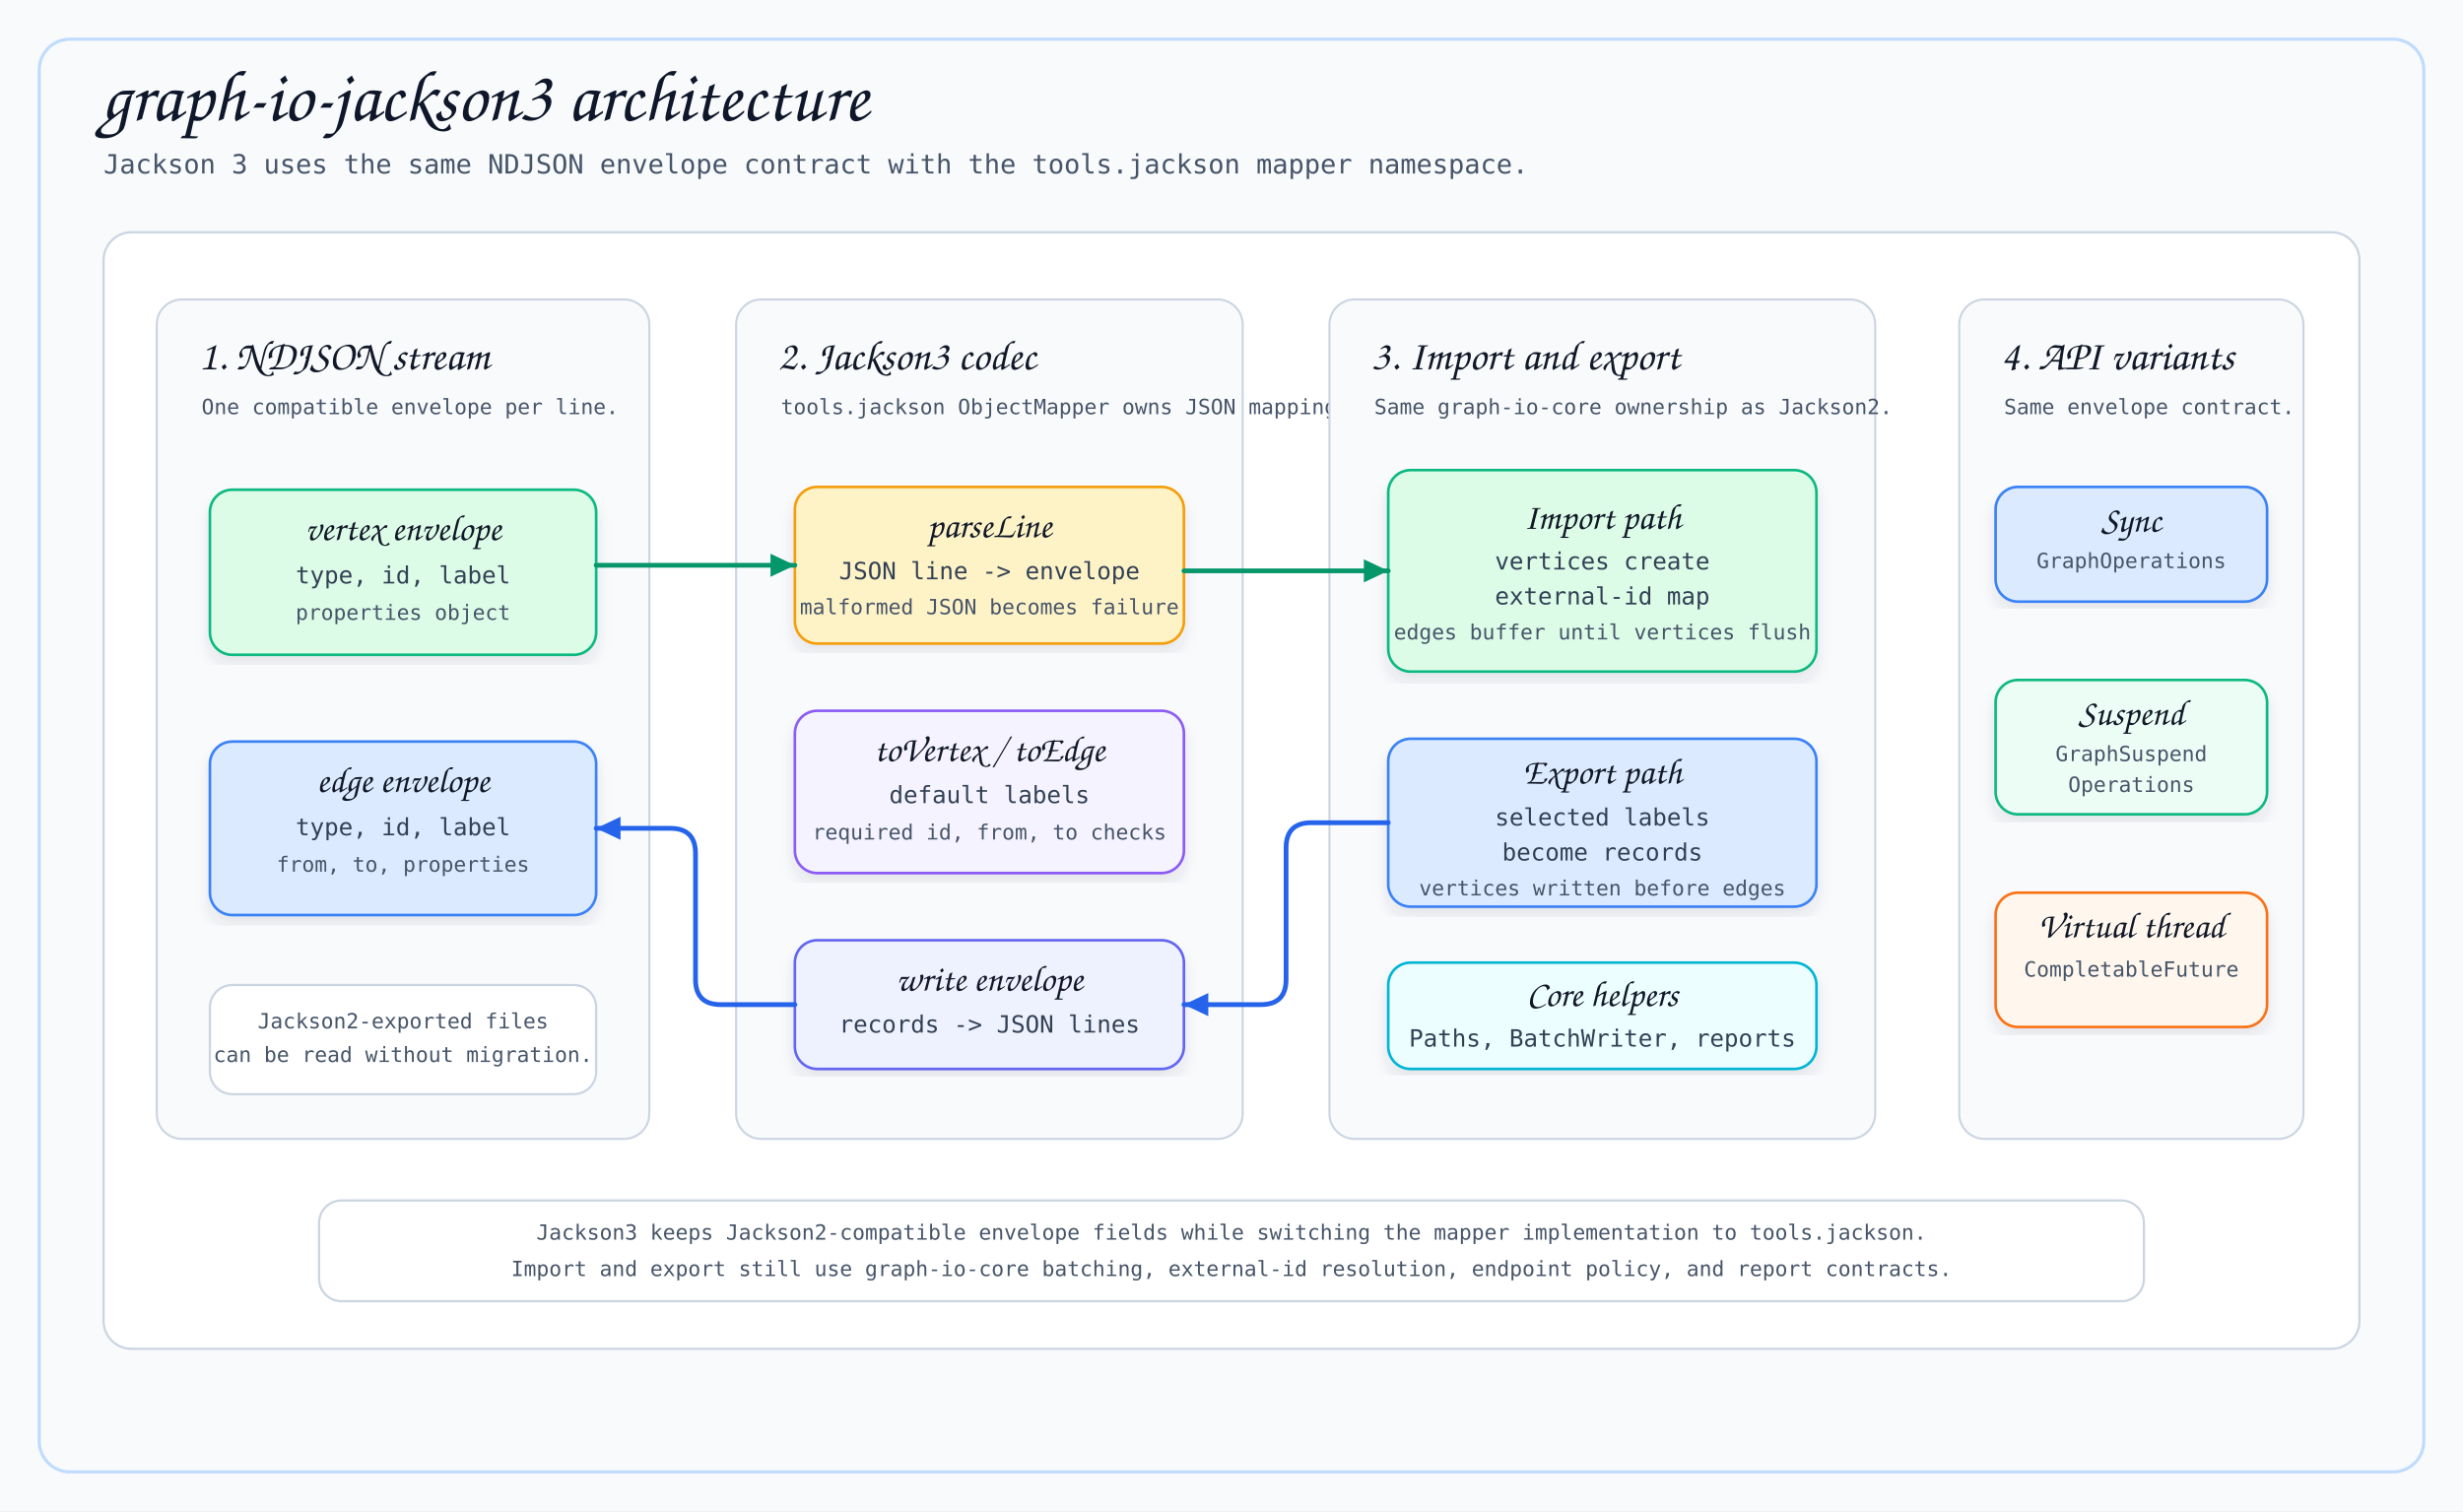
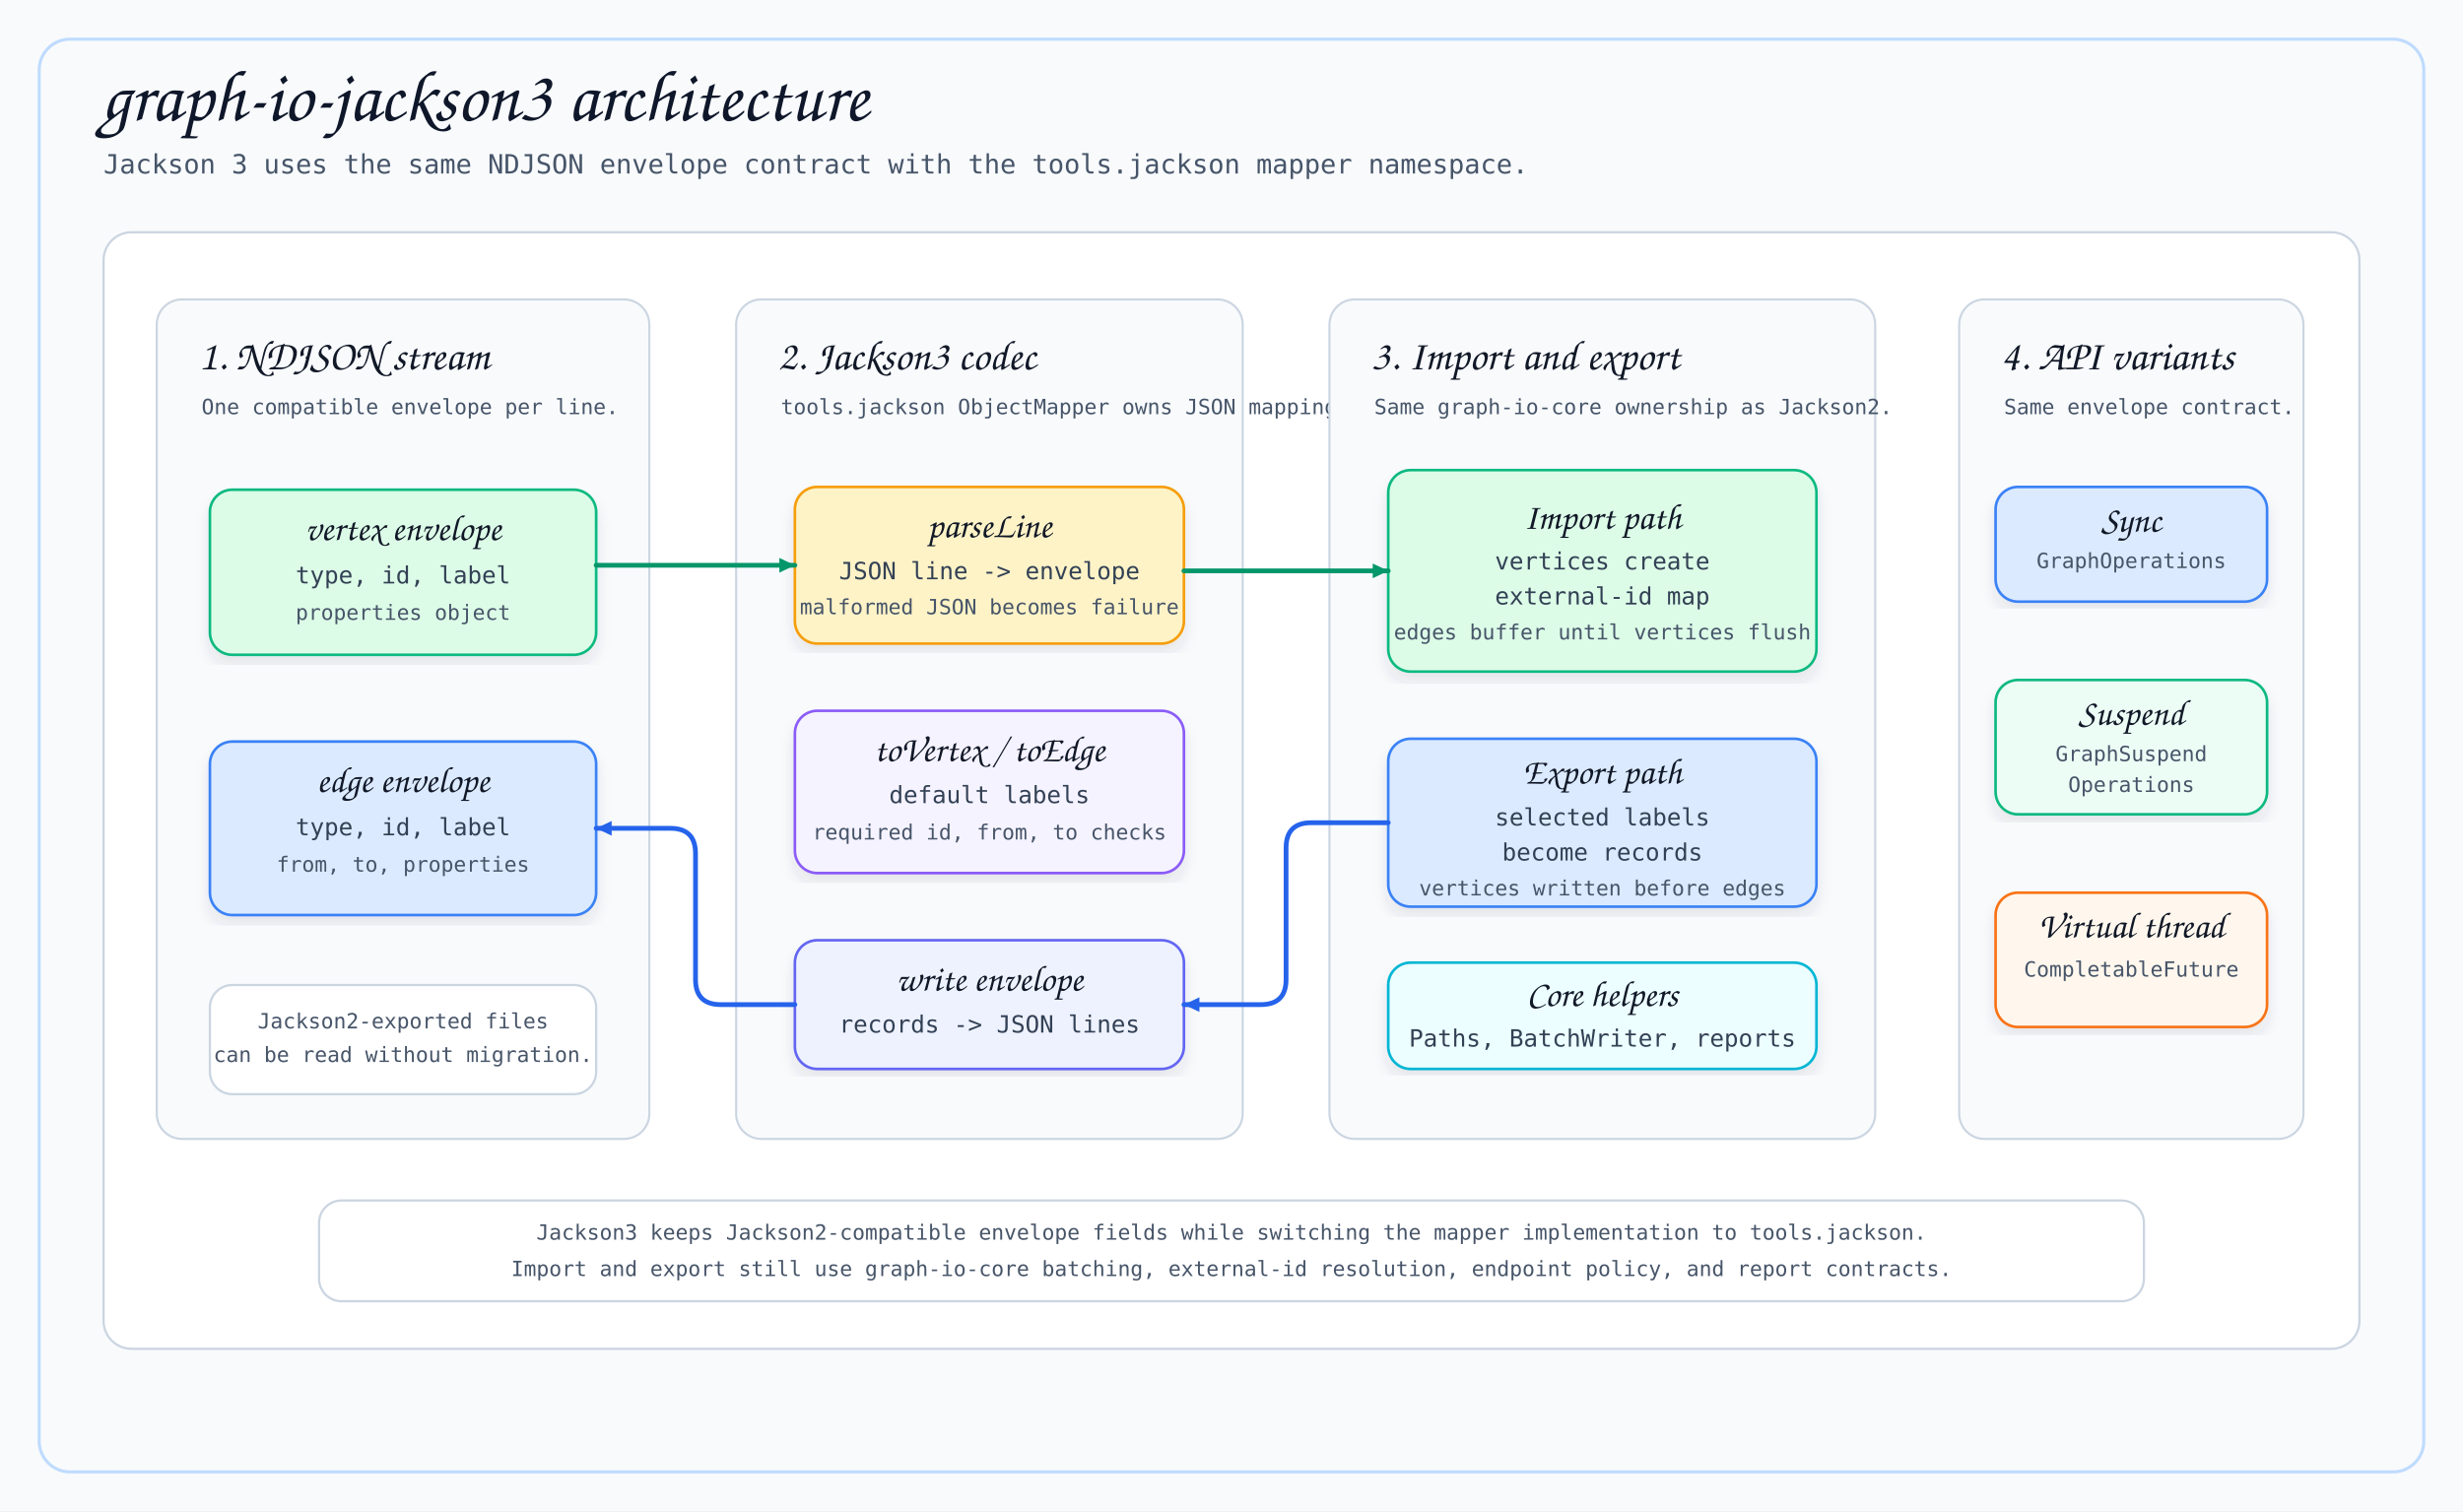
<svg xmlns="http://www.w3.org/2000/svg" width="1760" height="1080" viewBox="0 0 1760 1080">
  <defs>
    <filter id="shadow" x="-6%" y="-6%" width="112%" height="112%">
      <feDropShadow dx="0" dy="7" stdDeviation="5" flood-color="#334155" flood-opacity="0.10" />
    </filter>
-     <marker id="arrow-green" viewBox="0 0 24 24" refX="22" refY="12" markerWidth="22" markerHeight="22" markerUnits="userSpaceOnUse" orient="auto">
+     <marker id="arrow-green" viewBox="0 0 24 24" refX="22" refY="12" markerWidth="14" markerHeight="14" markerUnits="userSpaceOnUse" orient="auto">
      <path d="M 3 3 L 22 12 L 3 21 Z" fill="#059669" />
    </marker>
-     <marker id="arrow-blue" viewBox="0 0 24 24" refX="22" refY="12" markerWidth="22" markerHeight="22" markerUnits="userSpaceOnUse" orient="auto">
+     <marker id="arrow-blue" viewBox="0 0 24 24" refX="22" refY="12" markerWidth="14" markerHeight="14" markerUnits="userSpaceOnUse" orient="auto">
      <path d="M 3 3 L 22 12 L 3 21 Z" fill="#2563EB" />
    </marker>
  </defs>
  <style>
    .title { font-family: 'Architects Daughter', cursive; font-size: 52px; fill: #0F172A; }
    .subtitle { font-family: 'Comic Mono', monospace; font-size: 19px; fill: #475569; }
    .section { font-family: 'Architects Daughter', cursive; font-size: 30px; fill: #111827; }
    .cardTitle { font-family: 'Architects Daughter', cursive; font-size: 26px; fill: #111827; }
    .body { font-family: 'Comic Mono', monospace; font-size: 17px; fill: #334155; }
    .small { font-family: 'Comic Mono', monospace; font-size: 15px; fill: #475569; }
    .panel { fill: #FFFFFF; stroke: #CBD5E1; stroke-width: 1.6; }
    .lane { fill: #F8FAFC; stroke: #CBD5E1; stroke-width: 1.5; }
    .card { filter: url(#shadow); }
    .import { fill: none; stroke: #059669; stroke-width: 3.4; stroke-linecap: round; stroke-linejoin: round; marker-end: url(#arrow-green); }
    .export { fill: none; stroke: #2563EB; stroke-width: 3.4; stroke-linecap: round; stroke-linejoin: round; marker-end: url(#arrow-blue); }
  </style>
  <rect x="0" y="0" width="1760" height="1080" fill="#F8FAFC" />
  <rect x="28" y="28" width="1704" height="1024" rx="22" fill="none" stroke="#BFDBFE" stroke-width="2.2" />
  <text x="72" y="86" class="title">graph-io-jackson3 architecture</text>
  <text x="74" y="124" class="subtitle">Jackson 3 uses the same NDJSON envelope contract with the tools.jackson mapper namespace.</text>
  <rect x="74" y="166" width="1612" height="798" rx="20" class="panel" />
  <rect x="112" y="214" width="352" height="600" rx="18" class="lane" />
  <text x="142" y="264" class="section">1. NDJSON stream</text>
  <text x="144" y="296" class="small">One compatible envelope per line.</text>
  <rect x="150" y="350" width="276" height="118" rx="16" fill="#DCFCE7" stroke="#10B981" stroke-width="1.9" class="card" />
  <text x="288" y="386" text-anchor="middle" class="cardTitle">vertex envelope</text>
  <text x="288" y="417" text-anchor="middle" class="body">type, id, label</text>
  <text x="288" y="443" text-anchor="middle" class="small">properties object</text>
  <rect x="150" y="530" width="276" height="124" rx="16" fill="#DBEAFE" stroke="#3B82F6" stroke-width="1.9" class="card" />
  <text x="288" y="566" text-anchor="middle" class="cardTitle">edge envelope</text>
  <text x="288" y="597" text-anchor="middle" class="body">type, id, label</text>
  <text x="288" y="623" text-anchor="middle" class="small">from, to, properties</text>
  <rect x="150" y="704" width="276" height="78" rx="16" fill="#FFFFFF" stroke="#CBD5E1" stroke-width="1.6" />
  <text x="288" y="735" text-anchor="middle" class="small">Jackson2-exported files</text>
  <text x="288" y="759" text-anchor="middle" class="small">can be read without migration.</text>
  <rect x="526" y="214" width="362" height="600" rx="18" class="lane" />
  <text x="556" y="264" class="section">2. Jackson3 codec</text>
  <text x="558" y="296" class="small">tools.jackson ObjectMapper owns JSON mapping.</text>
  <rect x="568" y="348" width="278" height="112" rx="16" fill="#FEF3C7" stroke="#F59E0B" stroke-width="1.9" class="card" />
  <text x="707" y="384" text-anchor="middle" class="cardTitle">parseLine</text>
  <text x="707" y="414" text-anchor="middle" class="body">JSON line -&gt; envelope</text>
  <text x="707" y="439" text-anchor="middle" class="small">malformed JSON becomes failure</text>
  <rect x="568" y="508" width="278" height="116" rx="16" fill="#F5F3FF" stroke="#8B5CF6" stroke-width="1.9" class="card" />
  <text x="707" y="544" text-anchor="middle" class="cardTitle">toVertex / toEdge</text>
  <text x="707" y="574" text-anchor="middle" class="body">default labels</text>
  <text x="707" y="600" text-anchor="middle" class="small">required id, from, to checks</text>
  <rect x="568" y="672" width="278" height="92" rx="16" fill="#EEF2FF" stroke="#6366F1" stroke-width="1.9" class="card" />
  <text x="707" y="708" text-anchor="middle" class="cardTitle">write envelope</text>
  <text x="707" y="738" text-anchor="middle" class="body">records -&gt; JSON lines</text>
  <rect x="950" y="214" width="390" height="600" rx="18" class="lane" />
  <text x="980" y="264" class="section">3. Import and export</text>
  <text x="982" y="296" class="small">Same graph-io-core ownership as Jackson2.</text>
  <rect x="992" y="336" width="306" height="144" rx="16" fill="#DCFCE7" stroke="#10B981" stroke-width="1.9" class="card" />
  <text x="1145" y="378" text-anchor="middle" class="cardTitle">Import path</text>
  <text x="1145" y="407" text-anchor="middle" class="body">vertices create</text>
  <text x="1145" y="432" text-anchor="middle" class="body">external-id map</text>
  <text x="1145" y="457" text-anchor="middle" class="small">edges buffer until vertices flush</text>
  <rect x="992" y="528" width="306" height="120" rx="16" fill="#DBEAFE" stroke="#3B82F6" stroke-width="1.9" class="card" />
  <text x="1145" y="560" text-anchor="middle" class="cardTitle">Export path</text>
  <text x="1145" y="590" text-anchor="middle" class="body">selected labels</text>
  <text x="1145" y="615" text-anchor="middle" class="body">become records</text>
  <text x="1145" y="640" text-anchor="middle" class="small">vertices written before edges</text>
  <rect x="992" y="688" width="306" height="76" rx="16" fill="#ECFEFF" stroke="#06B6D4" stroke-width="1.9" class="card" />
  <text x="1145" y="719" text-anchor="middle" class="cardTitle">Core helpers</text>
  <text x="1145" y="748" text-anchor="middle" class="body">Paths, BatchWriter, reports</text>
  <rect x="1400" y="214" width="246" height="600" rx="18" class="lane" />
  <text x="1430" y="264" class="section">4. API variants</text>
  <text x="1432" y="296" class="small">Same envelope contract.</text>
  <rect x="1426" y="348" width="194" height="82" rx="16" fill="#DBEAFE" stroke="#3B82F6" stroke-width="1.9" class="card" />
  <text x="1523" y="380" text-anchor="middle" class="cardTitle">Sync</text>
  <text x="1523" y="406" text-anchor="middle" class="small">GraphOperations</text>
  <rect x="1426" y="486" width="194" height="96" rx="16" fill="#ECFDF5" stroke="#10B981" stroke-width="1.9" class="card" />
  <text x="1523" y="518" text-anchor="middle" class="cardTitle">Suspend</text>
  <text x="1523" y="544" text-anchor="middle" class="small">GraphSuspend</text>
  <text x="1523" y="566" text-anchor="middle" class="small">Operations</text>
  <rect x="1426" y="638" width="194" height="96" rx="16" fill="#FFF7ED" stroke="#F97316" stroke-width="1.9" class="card" />
  <text x="1523" y="670" text-anchor="middle" class="cardTitle">Virtual thread</text>
  <text x="1523" y="698" text-anchor="middle" class="small">CompletableFuture</text>
  <path d="M 426 404 L 568 404" class="import" />
  <path d="M 846 408 L 992 408" class="import" />
  <path d="M 992 588 L 937 588 Q 919 588 919 606 L 919 700 Q 919 718 901 718 L 846 718" class="export" />
  <path d="M 568 718 L 515 718 Q 497 718 497 700 L 497 610 Q 497 592 479 592 L 426 592" class="export" />
  <rect x="228" y="858" width="1304" height="72" rx="16" fill="#FFFFFF" stroke="#CBD5E1" stroke-width="1.6" />
  <text x="880" y="886" text-anchor="middle" class="small">Jackson3 keeps Jackson2-compatible envelope fields while switching the mapper implementation to tools.jackson.</text>
  <text x="880" y="912" text-anchor="middle" class="small">Import and export still use graph-io-core batching, external-id resolution, endpoint policy, and report contracts.</text>
</svg>
